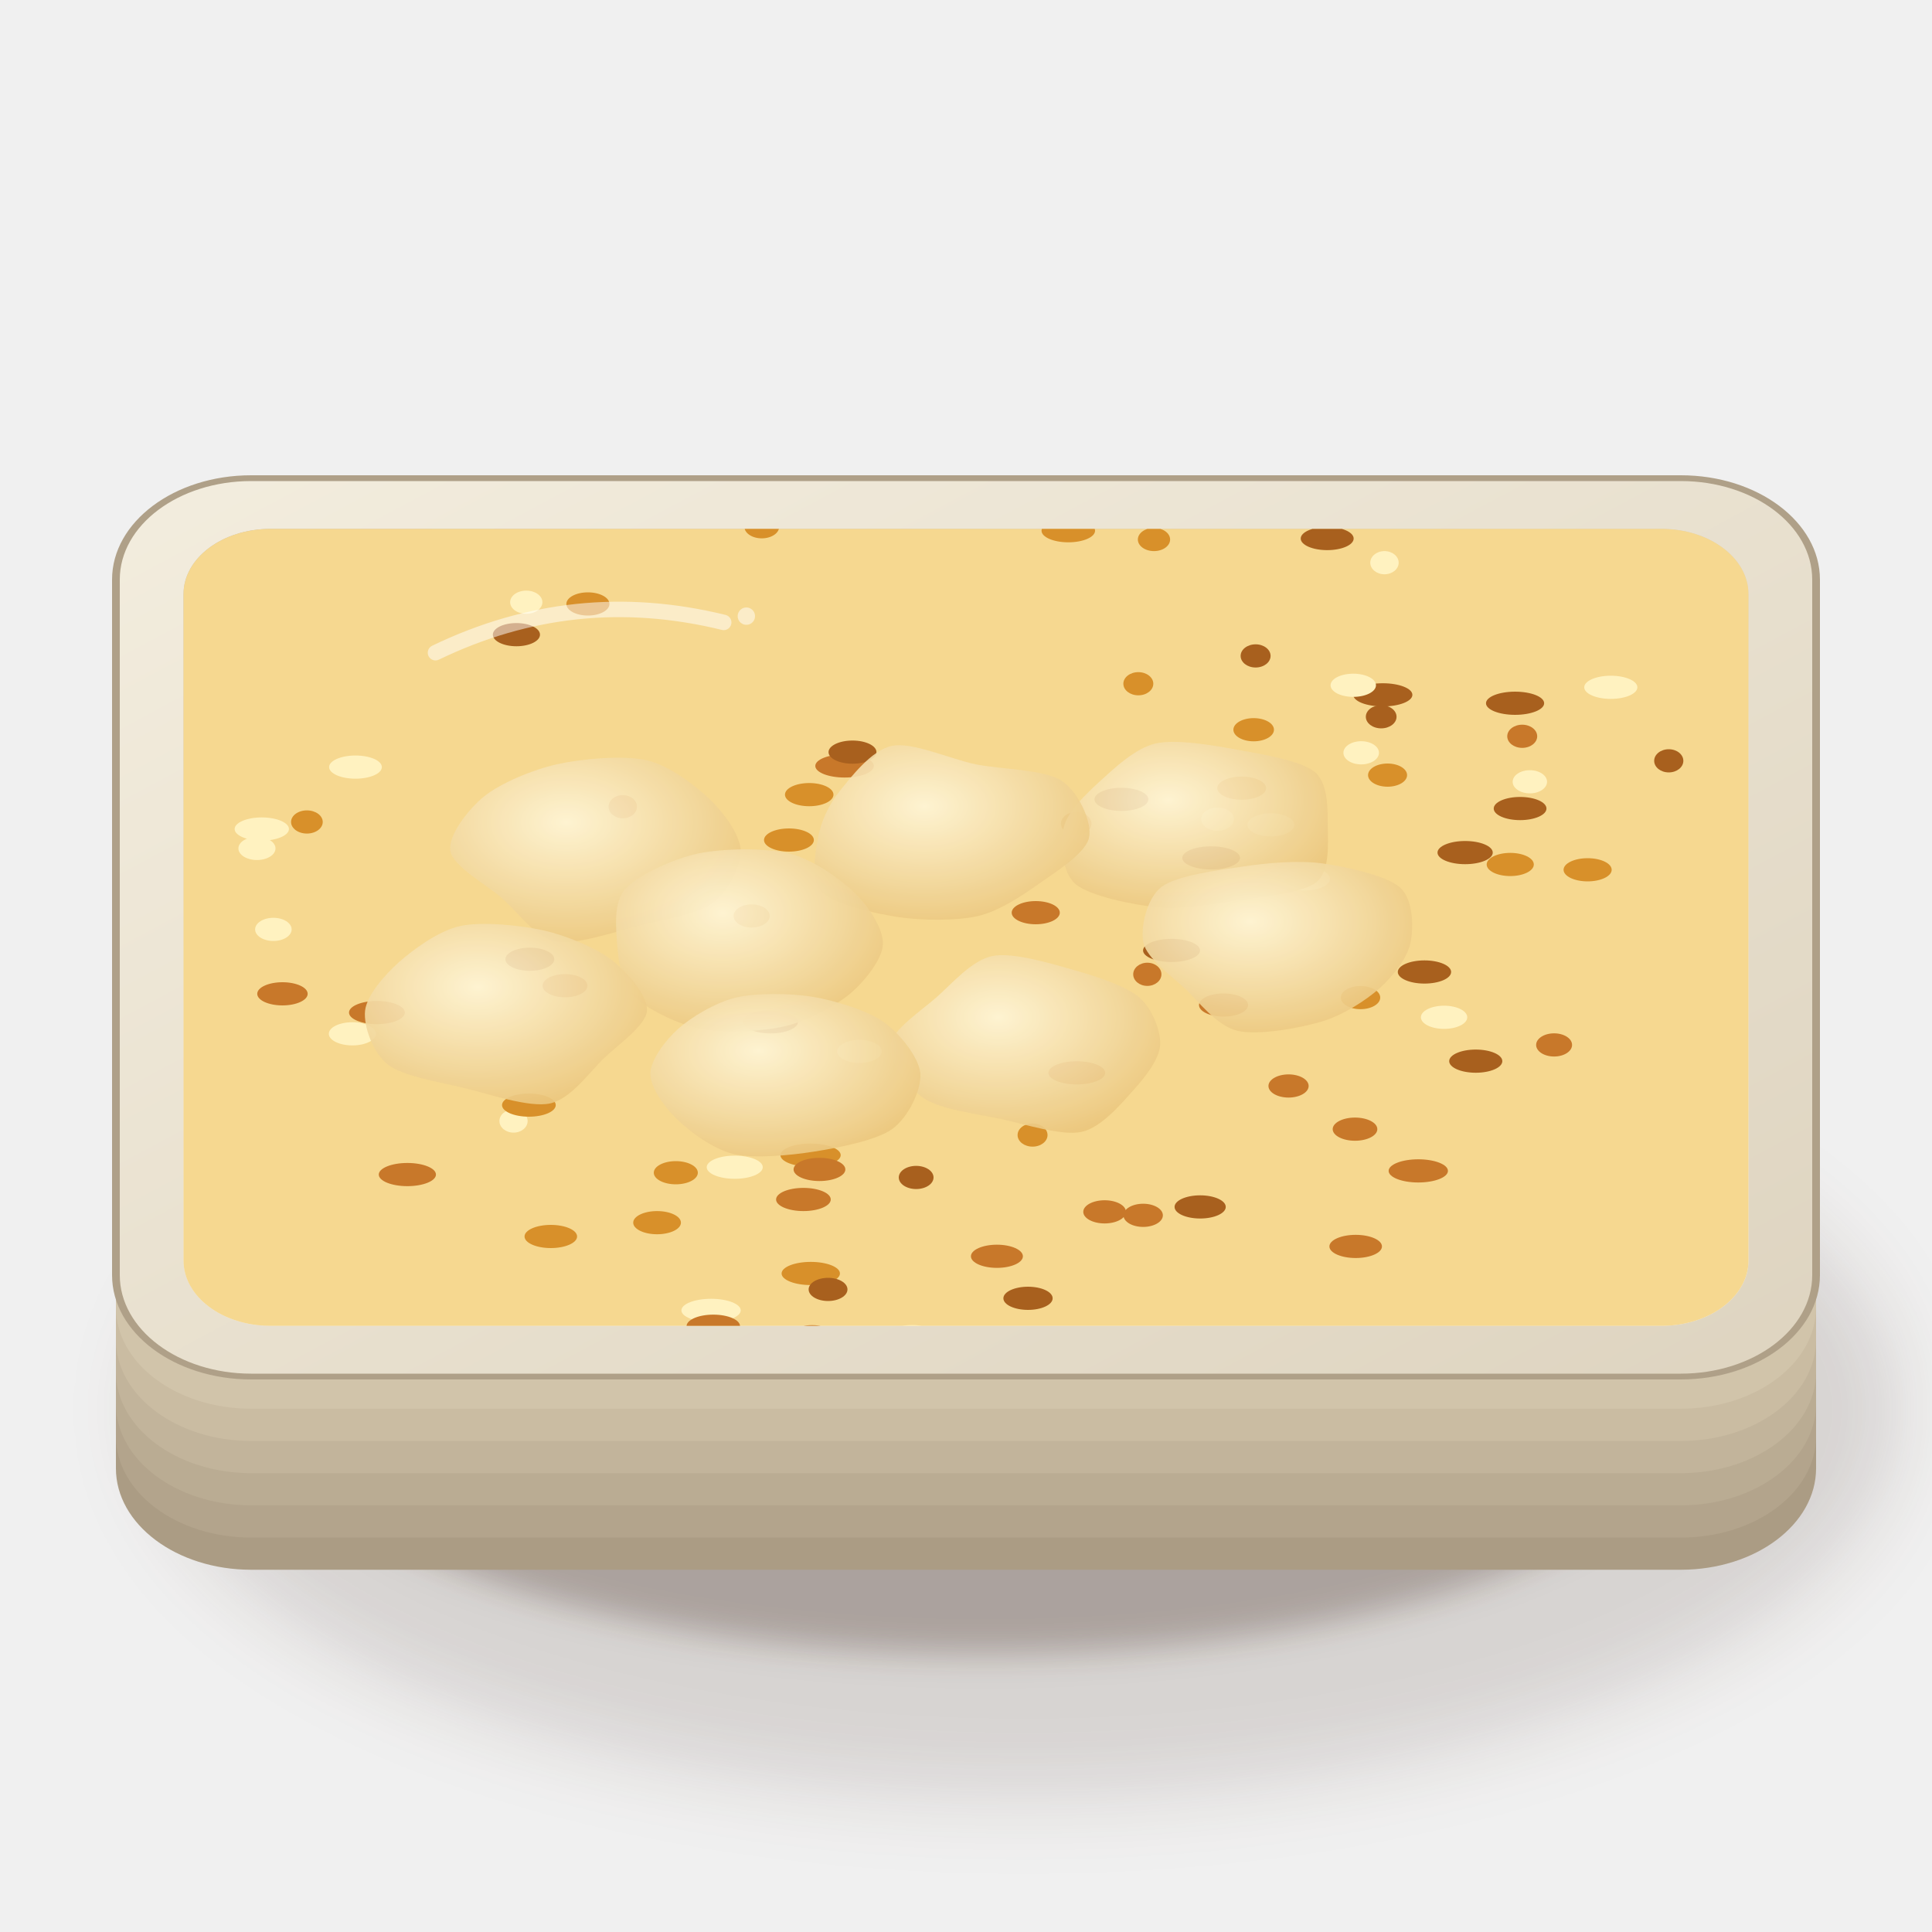
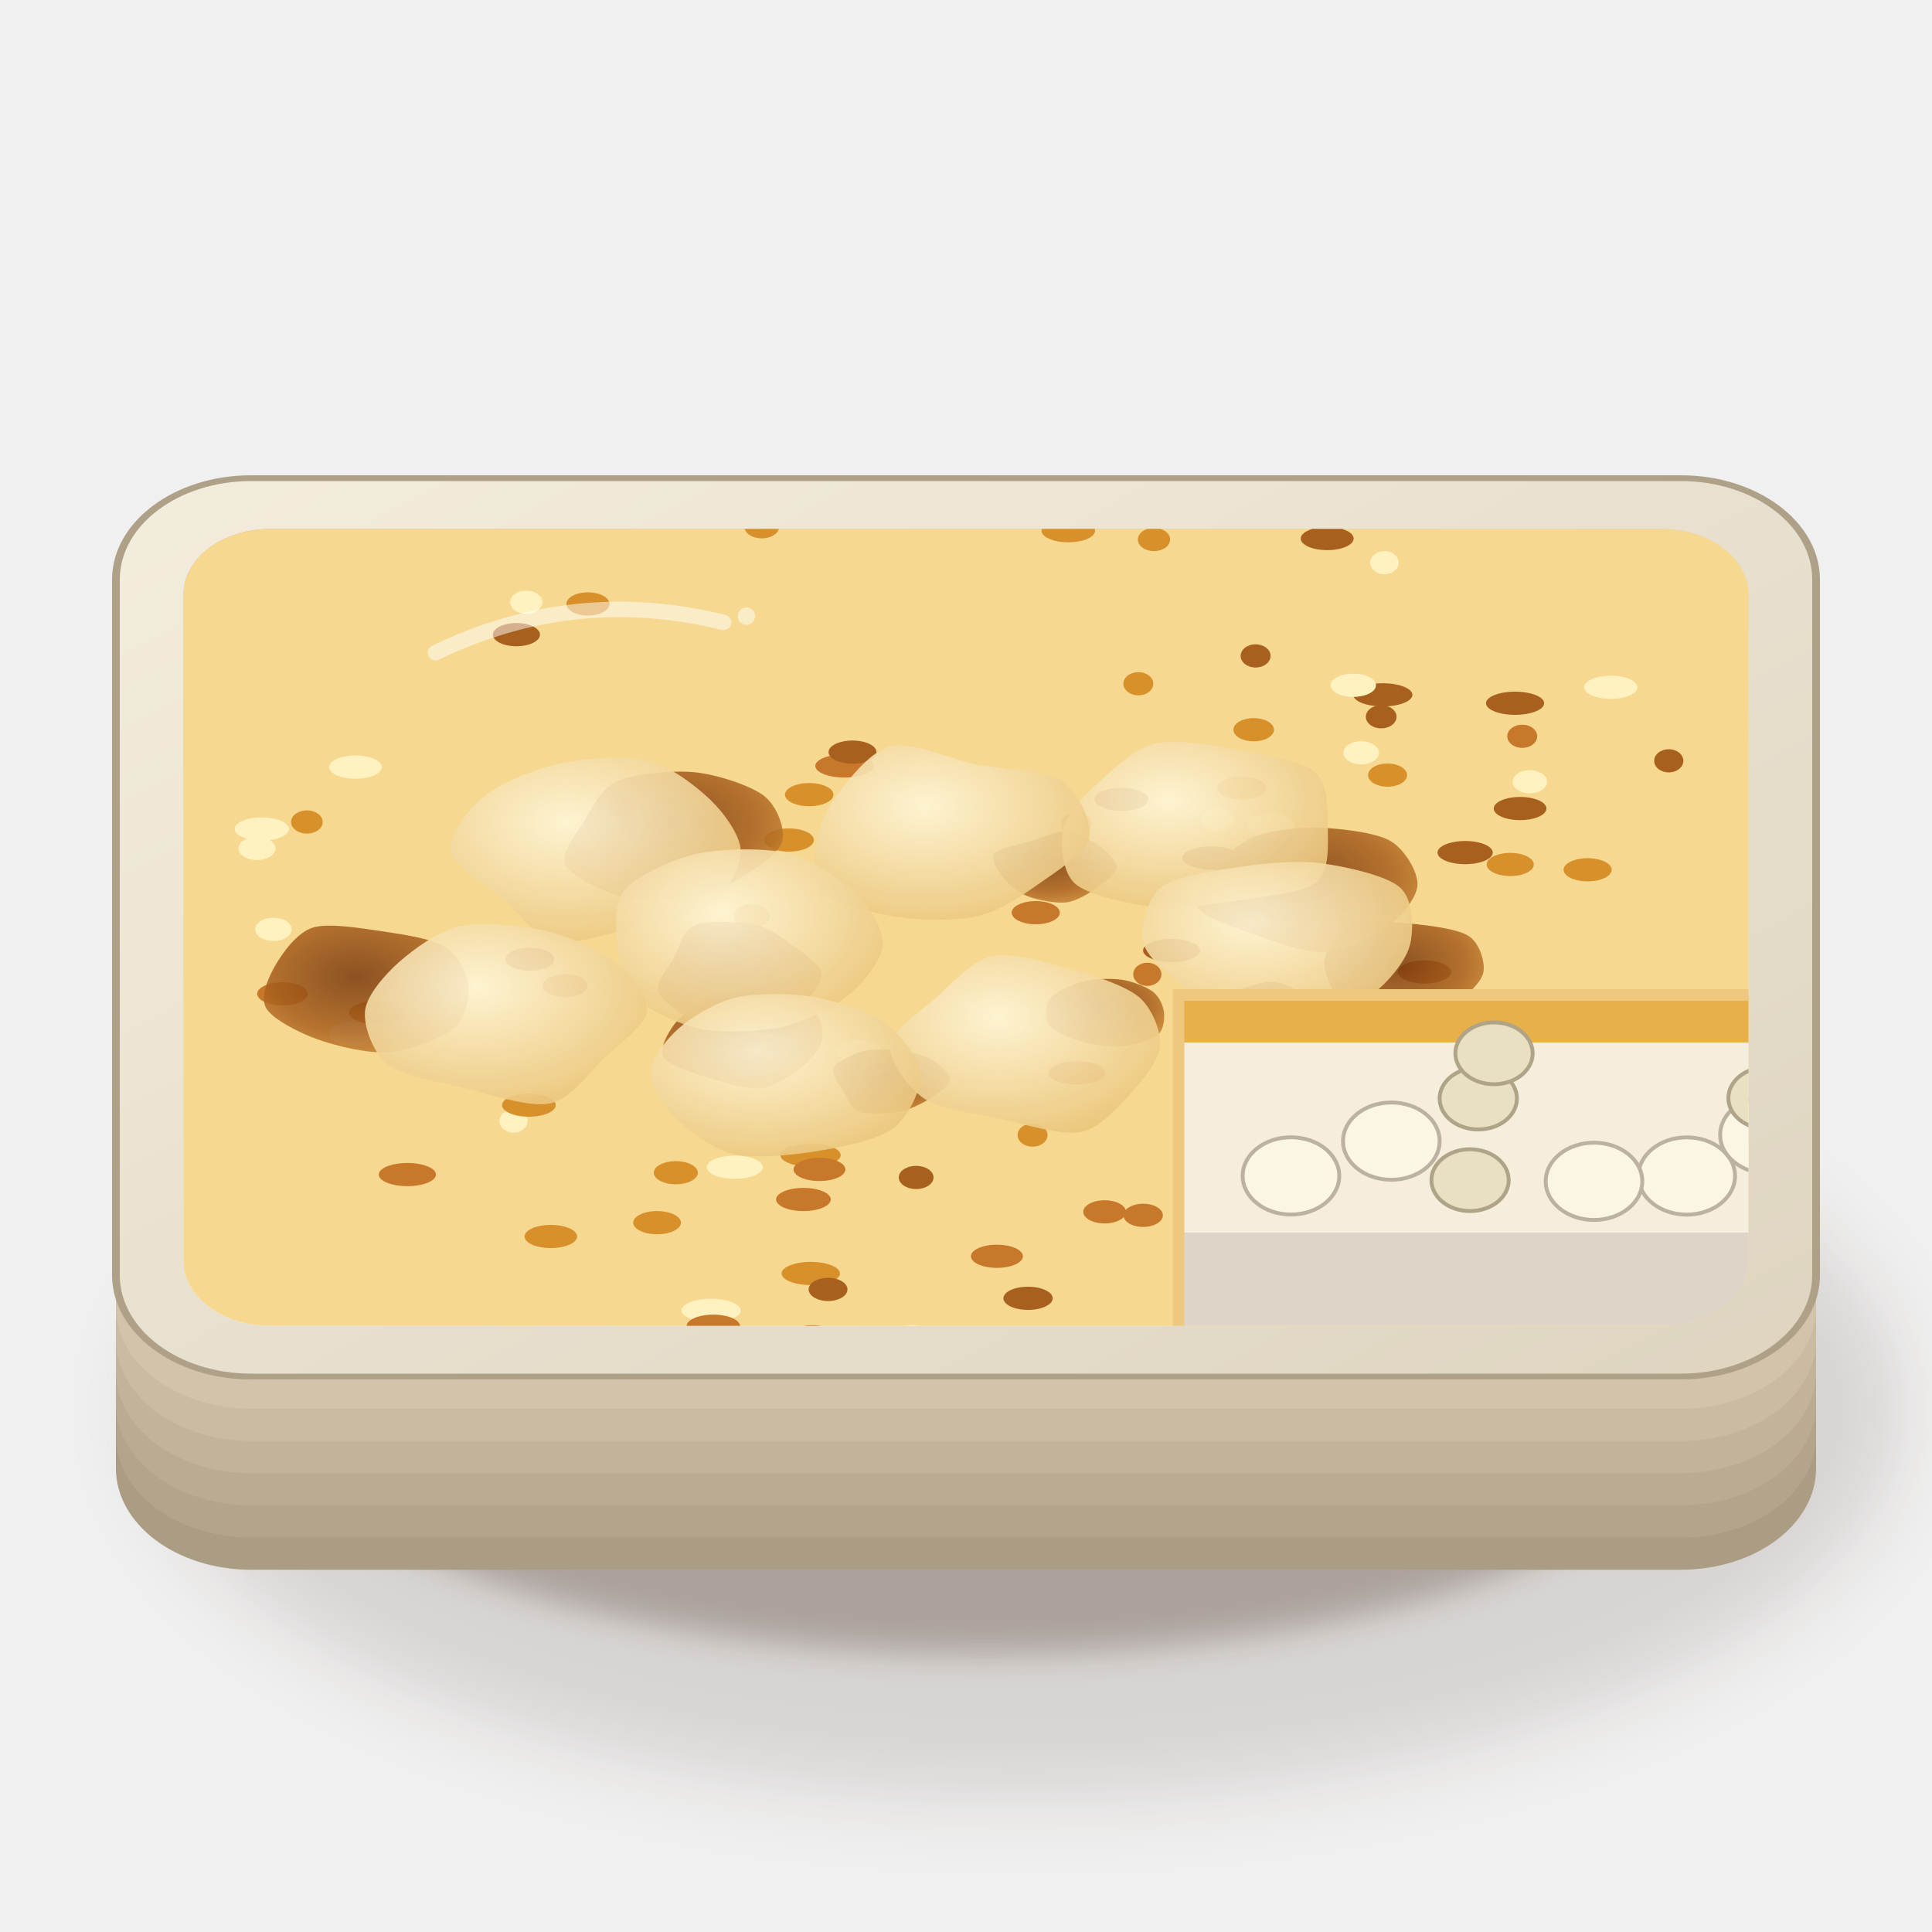
<svg xmlns="http://www.w3.org/2000/svg" viewBox="0 0 200 200" width="400" height="400">
  <defs>
    <filter id="gb_cauliflowercheese-1" x="-50%" y="-50%" width="200%" height="200%">
      <feGaussianBlur stdDeviation="4" />
    </filter>
    <filter id="gb_cauliflowercheese-2" x="-50%" y="-50%" width="200%" height="200%">
      <feGaussianBlur stdDeviation="1.6" />
    </filter>
    <linearGradient id="gb_cauliflowercheese-3" x1="0" y1="0" x2="1" y2="1">
      <stop offset="0" stop-color="#f3edde" />
      <stop offset="1" stop-color="#ded4c0" />
    </linearGradient>
    <linearGradient id="gb_cauliflowercheese-4" x1="0" y1="0" x2="0.3" y2="1">
      <stop offset="0" stop-color="#c3b8ab" />
      <stop offset="0.5" stop-color="#eae2d5" />
      <stop offset="1" stop-color="#f7f1e5" />
    </linearGradient>
    <clipPath id="gb_cauliflowercheese-5">
      <path d="M28,54.75 H172 A9,6.75 0 0 1 181,61.5 V130.5 A9,6.75 0 0 1 172,137.25 H28 A9,6.75 0 0 1 19,130.5 V61.5 A9,6.75 0 0 1 28,54.75Z" />
    </clipPath>
-     <radialGradient id="gb_cauliflowercheese-6" cx="0.4" cy="0.35" r="0.8">
+     <radialGradient id="gb_cauliflowercheese-6" cx="0.45" cy="0.4" r="0.8">
+       <stop offset="0" stop-color="#7a3a10" />
+       <stop offset="0.55" stop-color="#a8601e" />
+       <stop offset="1" stop-color="#e0a040" />
+     </radialGradient>
+     <linearGradient id="gb_cauliflowercheese-7" x1="0" y1="0" x2="0" y2="1">
+       <stop offset="0" stop-color="#e8b048" />
+       <stop offset="0.199" stop-color="#e8b048" />
+       <stop offset="0.2" stop-color="#f6eedc" />
+       <stop offset="0.999" stop-color="#f6eedc" />
+     </linearGradient>
+     <radialGradient id="gb_cauliflowercheese-8" cx="0.4" cy="0.35" r="0.8">
      <stop offset="0" stop-color="#fff6d8" />
      <stop offset="1" stop-color="#e8c070" />
    </radialGradient>
  </defs>
  <ellipse cx="106" cy="145.9" rx="90.68" ry="40.08" fill="#3a2212" opacity="0.14" filter="url(#gb_cauliflowercheese-1)" />
  <ellipse cx="102" cy="143.9" rx="74.48" ry="27.32" fill="#3a2212" opacity="0.28" filter="url(#gb_cauliflowercheese-2)" />
  <g transform="translate(100 116) scale(1 0.75)" fill="#ab9c84">
    <rect x="-88" y="-62" width="176" height="124" rx="14" />
  </g>
  <g transform="translate(100 112.67) scale(1 0.75)" fill="#b3a48c">
    <rect x="-88" y="-62" width="176" height="124" rx="14" />
  </g>
  <g transform="translate(100 109.33) scale(1 0.75)" fill="#baac93">
    <rect x="-88" y="-62" width="176" height="124" rx="14" />
  </g>
  <g transform="translate(100 106) scale(1 0.75)" fill="#c2b49b">
    <rect x="-88" y="-62" width="176" height="124" rx="14" />
  </g>
  <g transform="translate(100 102.67) scale(1 0.75)" fill="#cabca2">
    <rect x="-88" y="-62" width="176" height="124" rx="14" />
  </g>
  <g transform="translate(100 99.33) scale(1 0.75)" fill="#d1c4aa">
    <rect x="-88" y="-62" width="176" height="124" rx="14" />
  </g>
  <g transform="translate(100 96) scale(1 0.75)" fill="url(#gb_cauliflowercheese-3)" stroke="#afa088" stroke-width=".8" vector-effect="non-scaling-stroke">
    <rect x="-88" y="-62" width="176" height="124" rx="14" />
  </g>
  <path d="M28,54.75 H172 A9,6.75 0 0 1 181,61.5 V130.5 A9,6.75 0 0 1 172,137.25 H28 A9,6.75 0 0 1 19,130.5 V61.5 A9,6.75 0 0 1 28,54.75Z" fill="url(#gb_cauliflowercheese-4)" />
  <g clip-path="url(#gb_cauliflowercheese-5)">
    <rect width="200" height="200" fill="#f6d890" />
    <ellipse cx="156.34" cy="89.49" rx="2.44" ry="1.2" fill="#d8902a" />
    <ellipse cx="126.66" cy="104.04" rx="2.54" ry="1.2" fill="#c8782a" />
    <ellipse cx="36.8" cy="79.41" rx="2.73" ry="1.2" fill="#fff2c0" />
    <ellipse cx="147.46" cy="100.62" rx="2.76" ry="1.2" fill="#a8601e" />
    <ellipse cx="128.54" cy="81.59" rx="2.53" ry="1.2" fill="#d8902a" />
    <ellipse cx="103.2" cy="130.05" rx="2.69" ry="1.2" fill="#c8782a" />
    <ellipse cx="73.61" cy="135.65" rx="3.07" ry="1.2" fill="#fff2c0" />
    <ellipse cx="124.24" cy="124.94" rx="2.65" ry="1.2" fill="#a8601e" />
    <ellipse cx="69.96" cy="121.4" rx="2.28" ry="1.2" fill="#d8902a" />
    <ellipse cx="118.77" cy="100.86" rx="1.46" ry="1.2" fill="#c8782a" />
    <ellipse cx="158.37" cy="80.93" rx="1.78" ry="1.2" fill="#fff2c0" />
    <ellipse cx="142.98" cy="74.2" rx="1.59" ry="1.2" fill="#a8601e" />
    <ellipse cx="83.93" cy="131.83" rx="3.02" ry="1.2" fill="#d8902a" />
    <ellipse cx="140.27" cy="116.89" rx="2.31" ry="1.2" fill="#c8782a" />
    <ellipse cx="140.91" cy="77.93" rx="1.84" ry="1.2" fill="#fff2c0" />
    <ellipse cx="137.39" cy="55.75" rx="2.74" ry="1.2" fill="#a8601e" />
    <ellipse cx="60.86" cy="62.52" rx="2.23" ry="1.2" fill="#d8902a" />
    <ellipse cx="83.17" cy="124.17" rx="2.83" ry="1.2" fill="#c8782a" />
    <ellipse cx="36.48" cy="107.02" rx="2.44" ry="1.2" fill="#fff2c0" />
    <ellipse cx="116.09" cy="82.75" rx="2.79" ry="1.2" fill="#a8601e" />
    <ellipse cx="77.81" cy="94.82" rx="1.87" ry="1.2" fill="#d8902a" />
    <ellipse cx="157.58" cy="76.22" rx="1.55" ry="1.2" fill="#c8782a" />
    <ellipse cx="53.16" cy="116.05" rx="1.46" ry="1.2" fill="#fff2c0" />
    <ellipse cx="125.38" cy="88.81" rx="2.99" ry="1.2" fill="#a8601e" />
    <ellipse cx="110.59" cy="54.94" rx="2.77" ry="1.2" fill="#d8902a" />
    <ellipse cx="29.24" cy="102.88" rx="2.61" ry="1.2" fill="#c8782a" />
    <ellipse cx="123.16" cy="139.3" rx="2.15" ry="1.2" fill="#fff2c0" />
    <ellipse cx="143.15" cy="71.93" rx="3.06" ry="1.2" fill="#a8601e" />
    <ellipse cx="140.84" cy="103.27" rx="2.04" ry="1.2" fill="#d8902a" />
    <ellipse cx="39.02" cy="104.82" rx="2.89" ry="1.2" fill="#c8782a" />
    <ellipse cx="126.04" cy="84.8" rx="1.69" ry="1.2" fill="#fff2c0" />
    <ellipse cx="85.72" cy="133.48" rx="2.01" ry="1.2" fill="#a8601e" />
    <ellipse cx="78.86" cy="54.53" rx="1.8" ry="1.2" fill="#d8902a" />
    <ellipse cx="64.47" cy="83.51" rx="1.47" ry="1.2" fill="#c8782a" />
    <ellipse cx="131.56" cy="85.39" rx="2.42" ry="1.2" fill="#fff2c0" />
    <ellipse cx="172.75" cy="78.76" rx="1.51" ry="1.2" fill="#a8601e" />
    <ellipse cx="83.77" cy="82.26" rx="2.51" ry="1.2" fill="#d8902a" />
    <ellipse cx="87.43" cy="79.29" rx="3.03" ry="1.2" fill="#c8782a" />
    <ellipse cx="140.09" cy="70.94" rx="2.35" ry="1.2" fill="#fff2c0" />
    <ellipse cx="129.98" cy="67.9" rx="1.55" ry="1.2" fill="#a8601e" />
    <ellipse cx="68.02" cy="126.57" rx="2.47" ry="1.2" fill="#d8902a" />
    <ellipse cx="114.35" cy="125.45" rx="2.21" ry="1.2" fill="#c8782a" />
    <ellipse cx="94.41" cy="138.37" rx="2.91" ry="1.2" fill="#fff2c0" />
    <ellipse cx="54.85" cy="99.3" rx="2.53" ry="1.2" fill="#a8601e" />
    <ellipse cx="164.35" cy="90.04" rx="2.49" ry="1.2" fill="#d8902a" />
    <ellipse cx="73.84" cy="137.29" rx="2.77" ry="1.2" fill="#c8782a" />
    <ellipse cx="28.3" cy="96.21" rx="1.89" ry="1.2" fill="#fff2c0" />
    <ellipse cx="121.28" cy="98.39" rx="2.95" ry="1.2" fill="#a8601e" />
    <ellipse cx="111.41" cy="85.26" rx="1.58" ry="1.2" fill="#d8902a" />
    <ellipse cx="107.22" cy="94.48" rx="2.49" ry="1.2" fill="#c8782a" />
    <ellipse cx="166.75" cy="71.15" rx="2.75" ry="1.2" fill="#fff2c0" />
    <ellipse cx="100.42" cy="141.91" rx="3.08" ry="1.2" fill="#a8601e" />
    <ellipse cx="31.77" cy="85.09" rx="1.64" ry="1.2" fill="#d8902a" />
    <ellipse cx="111.47" cy="111.06" rx="2.94" ry="1.2" fill="#c8782a" />
    <ellipse cx="88.97" cy="108.84" rx="2.3" ry="1.2" fill="#fff2c0" />
    <ellipse cx="151.67" cy="88.26" rx="2.86" ry="1.2" fill="#a8601e" />
    <ellipse cx="83.91" cy="119.58" rx="3.12" ry="1.2" fill="#d8902a" />
    <ellipse cx="118.34" cy="125.81" rx="2.04" ry="1.2" fill="#c8782a" />
    <ellipse cx="143.32" cy="58.25" rx="1.47" ry="1.2" fill="#fff2c0" />
    <ellipse cx="152.77" cy="109.85" rx="2.75" ry="1.2" fill="#a8601e" />
    <ellipse cx="57.02" cy="128" rx="2.72" ry="1.2" fill="#d8902a" />
    <ellipse cx="133.39" cy="112.42" rx="2.08" ry="1.2" fill="#c8782a" />
    <ellipse cx="111.88" cy="51.67" rx="2.58" ry="1.2" fill="#fff2c0" />
    <ellipse cx="156.84" cy="72.8" rx="3.01" ry="1.2" fill="#a8601e" />
    <ellipse cx="143.64" cy="80.24" rx="2.02" ry="1.2" fill="#d8902a" />
    <ellipse cx="140.34" cy="129.03" rx="2.72" ry="1.2" fill="#c8782a" />
    <ellipse cx="76.06" cy="120.83" rx="2.9" ry="1.2" fill="#fff2c0" />
    <ellipse cx="106.42" cy="134.4" rx="2.55" ry="1.2" fill="#a8601e" />
    <ellipse cx="81.67" cy="86.96" rx="2.58" ry="1.2" fill="#d8902a" />
    <ellipse cx="146.82" cy="121.21" rx="3.07" ry="1.2" fill="#c8782a" />
    <ellipse cx="149.49" cy="105.31" rx="2.4" ry="1.2" fill="#fff2c0" />
    <ellipse cx="88.25" cy="77.86" rx="2.48" ry="1.2" fill="#a8601e" />
    <ellipse cx="119.46" cy="55.85" rx="1.67" ry="1.2" fill="#d8902a" />
    <ellipse cx="160.88" cy="108.17" rx="1.86" ry="1.2" fill="#c8782a" />
    <ellipse cx="54.48" cy="62.34" rx="1.67" ry="1.2" fill="#fff2c0" />
    <ellipse cx="53.46" cy="65.7" rx="2.44" ry="1.2" fill="#a8601e" />
    <ellipse cx="117.84" cy="70.78" rx="1.55" ry="1.2" fill="#d8902a" />
    <ellipse cx="84.07" cy="138.38" rx="2.64" ry="1.2" fill="#c8782a" />
    <ellipse cx="26.6" cy="87.83" rx="1.92" ry="1.2" fill="#fff2c0" />
    <ellipse cx="94.84" cy="121.89" rx="1.8" ry="1.2" fill="#a8601e" />
    <ellipse cx="106.89" cy="117.5" rx="1.55" ry="1.2" fill="#d8902a" />
    <ellipse cx="42.17" cy="121.59" rx="2.96" ry="1.2" fill="#c8782a" />
    <ellipse cx="135.08" cy="90.98" rx="2.6" ry="1.2" fill="#fff2c0" />
    <ellipse cx="157.36" cy="83.7" rx="2.73" ry="1.2" fill="#a8601e" />
    <ellipse cx="54.75" cy="114.4" rx="2.78" ry="1.2" fill="#d8902a" />
    <ellipse cx="84.83" cy="121.06" rx="2.68" ry="1.2" fill="#c8782a" />
    <ellipse cx="27.1" cy="85.82" rx="2.81" ry="1.2" fill="#fff2c0" />
    <ellipse cx="79.77" cy="105.78" rx="2.84" ry="1.2" fill="#a8601e" />
    <ellipse cx="129.78" cy="75.54" rx="2.1" ry="1.2" fill="#d8902a" />
    <ellipse cx="58.49" cy="102.04" rx="2.32" ry="1.2" fill="#c8782a" />
-     <path d="M137.45,85.61C137.47,87.32 137.69,90.2 136.25,91.34C134.81,92.49 130.31,92.87 127.84,93.25C125.36,93.64 122.25,94.18 119.77,93.92C117.3,93.66 112.78,92.76 111.33,91.51C109.88,90.27 109.75,87.2 110.13,85.61C110.51,84.01 112.44,82.18 113.86,80.88C115.28,79.59 117.48,77.47 119.61,76.97C121.73,76.48 125.54,77.15 128.02,77.6C130.5,78.04 134.71,78.73 136.12,79.93C137.54,81.13 137.43,83.9 137.45,85.61Z" fill="url(#gb_cauliflowercheese-6)" opacity=".9" />
-     <path d="M112.73,86.74C112.37,88.35 109.18,90.33 107.46,91.55C105.74,92.76 103.41,94.32 101.25,94.83C99.08,95.33 95.44,95.3 93.01,94.94C90.59,94.57 86.33,93.61 85.08,92.38C83.83,91.15 84.4,88.3 84.68,86.74C84.95,85.17 85.74,83.37 86.89,81.94C88.04,80.51 90.22,77.63 92.34,77.21C94.45,76.78 98.37,78.58 101,79.12C103.63,79.65 108.11,79.65 109.87,80.8C111.63,81.94 113.1,85.12 112.73,86.74Z" fill="url(#gb_cauliflowercheese-6)" opacity=".9" />
-     <path d="M76.68,88.08C76.72,89.69 75.36,92.32 73.78,93.48C72.19,94.65 68.58,95.25 66.13,95.84C63.69,96.43 59.62,97.88 57.49,97.44C55.35,97 53.51,94.31 51.88,92.91C50.25,91.51 46.88,89.66 46.62,88.08C46.36,86.51 48.46,83.78 50.12,82.44C51.78,81.09 55.15,79.67 57.68,79.11C60.2,78.55 64.57,78.15 66.95,78.7C69.33,79.25 72.07,81.39 73.53,82.79C74.99,84.2 76.64,86.48 76.68,88.08Z" fill="url(#gb_cauliflowercheese-6)" opacity=".9" />
-     <path d="M146.01,97.61C145.69,99.18 144.16,101.11 142.78,102.33C141.4,103.56 139,105.11 136.79,105.76C134.59,106.42 130.2,107.22 128.08,106.7C125.95,106.19 124.08,103.67 122.63,102.3C121.17,100.94 118.73,99.19 118.37,97.61C118.02,96.04 118.7,93 120.24,91.81C121.79,90.62 126.18,90.07 128.67,89.7C131.16,89.33 134.39,89.04 136.83,89.37C139.28,89.7 143.57,90.64 144.94,91.88C146.32,93.11 146.34,96.04 146.01,97.61Z" fill="url(#gb_cauliflowercheese-6)" opacity=".9" />
-     <path d="M91.4,97.75C91.33,99.32 89.5,101.61 87.98,102.88C86.46,104.16 83.59,105.69 81.27,106.23C78.96,106.78 74.91,106.99 72.55,106.52C70.19,106.05 66.85,104.4 65.55,103.09C64.26,101.77 64.02,99.41 63.89,97.75C63.77,96.09 63.47,93.43 64.73,92.02C65.98,90.62 69.69,88.91 72.24,88.36C74.79,87.81 79.3,87.76 81.73,88.36C84.16,88.97 86.99,90.99 88.44,92.39C89.9,93.8 91.47,96.17 91.4,97.75Z" fill="url(#gb_cauliflowercheese-6)" opacity=".9" />
-     <path d="M66.97,104.64C66.85,106.16 64.05,108.09 62.54,109.53C61.04,110.96 59.11,113.76 56.93,114.23C54.76,114.69 50.57,113.23 48.05,112.63C45.54,112.02 41.7,111.41 40.16,110.21C38.62,109.02 37.62,106.24 37.79,104.64C37.96,103.05 39.82,100.92 41.3,99.6C42.78,98.29 45.4,96.35 47.65,95.86C49.9,95.37 53.94,95.79 56.29,96.32C58.65,96.85 61.74,98.14 63.34,99.39C64.94,100.64 67.09,103.12 66.97,104.64Z" fill="url(#gb_cauliflowercheese-6)" opacity=".9" />
-     <path d="M120.1,108.2C120,109.63 118.57,111.49 117.35,112.83C116.14,114.18 114.04,116.72 111.97,117.17C109.9,117.62 106.03,116.35 103.58,115.83C101.14,115.31 97.37,114.85 95.65,113.71C93.94,112.56 91.97,109.77 92.15,108.2C92.34,106.64 95.31,104.67 96.9,103.28C98.49,101.89 100.6,99.38 102.77,98.96C104.93,98.54 109.06,99.82 111.34,100.47C113.63,101.11 116.66,102.12 117.98,103.28C119.29,104.44 120.19,106.77 120.1,108.2Z" fill="url(#gb_cauliflowercheese-6)" opacity=".9" />
-     <path d="M95.27,111.12C95.41,112.77 94.06,115.63 92.4,116.85C90.75,118.06 86.71,118.83 84.23,119.22C81.76,119.61 78.05,119.96 75.92,119.46C73.79,118.95 71.33,117.08 70.04,115.83C68.75,114.58 67.3,112.52 67.33,111.12C67.35,109.72 68.89,107.67 70.22,106.49C71.54,105.31 74.08,103.76 76.17,103.27C78.26,102.77 81.84,102.81 84.14,103.19C86.44,103.57 89.83,104.62 91.5,105.81C93.16,107 95.13,109.46 95.27,111.12Z" fill="url(#gb_cauliflowercheese-6)" opacity=".9" />
+     <path d="M120.49,104.78C120.57,105.45 120.49,106.61 119.84,107.14C119.2,107.67 117.34,108.2 116.19,108.31C115.04,108.42 113.3,108.19 112.17,107.88C111.04,107.56 109.19,106.87 108.67,106.19C108.15,105.51 108.17,104.05 108.69,103.36C109.2,102.68 110.99,101.9 112.1,101.61C113.22,101.32 115.05,101.26 116.14,101.42C117.22,101.58 118.69,102.16 119.35,102.66C120,103.17 120.42,104.1 120.49,104.78Z" fill="url(#gb_cauliflowercheese-6)" opacity=".85" />
+     <path d="M85.13,107.59C84.99,108.52 83.95,109.7 83,110.45C82.05,111.21 80.23,112.46 78.8,112.64C77.36,112.81 74.96,112.09 73.44,111.61C71.93,111.14 69.24,110.32 68.7,109.47C68.16,108.62 69.16,106.86 69.86,105.96C70.56,105.07 72.06,104.02 73.4,103.52C74.73,103.02 77.19,102.51 78.77,102.62C80.35,102.73 82.98,103.51 83.93,104.26C84.89,105 85.27,106.66 85.13,107.59Z" fill="url(#gb_cauliflowercheese-6)" opacity=".85" />
+     <path d="M48.5,102.01C48.63,103.27 48.22,105.4 46.98,106.44C45.74,107.47 42.34,108.75 40.22,108.92C38.1,109.09 34.74,108.27 32.83,107.58C30.93,106.9 28.18,105.49 27.54,104.34C26.89,103.19 27.79,101.15 28.52,99.9C29.26,98.65 30.72,96.53 32.42,96.01C34.11,95.5 37.77,96.15 39.83,96.45C41.88,96.75 44.8,97.2 46.1,98.03C47.4,98.86 48.36,100.75 48.5,102.01Z" fill="url(#gb_cauliflowercheese-6)" opacity=".85" />
+     <path d="M98.34,111.8C98.3,112.42 96.91,113.32 96.12,113.81C95.33,114.3 94.16,114.88 93.09,115.07C92.02,115.26 89.85,115.41 88.98,115.08C88.1,114.75 87.65,113.55 87.25,112.87C86.85,112.18 86.01,111.13 86.32,110.53C86.62,109.93 88.28,109.11 89.28,108.84C90.29,108.57 91.96,108.62 93.03,108.74C94.09,108.86 95.6,109.19 96.39,109.65C97.19,110.11 98.39,111.18 98.34,111.8Z" fill="url(#gb_cauliflowercheese-6)" opacity=".85" />
+     <path d="M153.57,100.61C153.4,101.64 151.99,102.9 150.91,103.74C149.83,104.58 147.94,106.02 146.35,106.23C144.77,106.44 141.62,105.76 140.34,105.15C139.06,104.53 138.27,103.05 137.8,102.12C137.33,101.2 136.88,99.94 137.21,98.98C137.53,98.02 138.65,96.22 139.99,95.72C141.34,95.22 144.36,95.45 146.17,95.63C147.98,95.81 150.95,96.16 152.06,96.91C153.18,97.65 153.74,99.59 153.57,100.61Z" fill="url(#gb_cauliflowercheese-6)" opacity=".85" />
+     <path d="M146.74,91.59C146.69,92.93 145.04,94.91 143.57,95.96C142.1,97 139,98.43 136.95,98.55C134.91,98.67 131.88,97.45 129.94,96.76C128,96.07 124.62,95.04 124.03,93.97C123.44,92.9 125.11,90.77 126.01,89.65C126.91,88.54 128.45,87.13 130.04,86.54C131.64,85.94 134.56,85.61 136.64,85.69C138.72,85.76 142.41,86.17 143.93,87.05C145.44,87.94 146.79,90.26 146.74,91.59Z" fill="url(#gb_cauliflowercheese-6)" opacity=".85" />
+     <path d="M115.62,89.8C115.59,90.45 114.33,91.36 113.54,91.91C112.76,92.45 111.48,93.28 110.42,93.41C109.35,93.55 107.43,93.17 106.46,92.81C105.49,92.44 104.47,91.64 103.94,90.98C103.41,90.32 102.5,88.98 102.92,88.39C103.33,87.8 105.59,87.41 106.72,87.06C107.85,86.71 109.39,86 110.45,86.07C111.51,86.15 113.02,87 113.79,87.56C114.57,88.12 115.66,89.14 115.62,89.8Z" fill="url(#gb_cauliflowercheese-6)" opacity=".85" />
+     <path d="M85.04,100.74C85.16,101.63 84.06,103.2 83.02,103.91C81.98,104.62 79.76,105.2 78.11,105.45C76.46,105.71 73.53,106.03 72.04,105.61C70.55,105.18 68.49,103.57 68.15,102.61C67.8,101.65 69.16,100.24 69.73,99.21C70.3,98.19 70.67,96.29 71.94,95.77C73.21,95.25 76.65,95.4 78.19,95.73C79.73,96.06 81.18,97.23 82.21,97.98C83.23,98.73 84.92,99.85 85.04,100.74Z" fill="url(#gb_cauliflowercheese-6)" opacity=".85" />
+     <path d="M80.99,87.05C80.68,88.29 78.46,89.79 77.05,90.66C75.63,91.53 73.49,92.53 71.58,92.86C69.67,93.18 66.28,93.32 64.32,92.82C62.37,92.32 59.11,90.7 58.53,89.53C57.95,88.35 59.66,86.3 60.47,85C61.27,83.7 62.18,81.61 63.91,80.85C65.63,80.09 69.68,79.71 71.96,79.95C74.24,80.18 77.75,81.33 79.11,82.4C80.46,83.47 81.3,85.81 80.99,87.05Z" fill="url(#gb_cauliflowercheese-6)" opacity=".85" />
+     <path d="M136.7,105.32C136.77,106.02 136.37,107.17 135.66,107.77C134.96,108.36 133.11,109.25 131.98,109.3C130.84,109.36 129.16,108.53 128.11,108.12C127.06,107.72 125.4,107.19 124.99,106.59C124.58,105.99 124.91,104.74 125.38,104.13C125.85,103.53 127.15,102.91 128.12,102.53C129.1,102.16 130.83,101.55 131.89,101.64C132.95,101.73 134.46,102.57 135.18,103.12C135.9,103.67 136.62,104.62 136.7,105.32Z" fill="url(#gb_cauliflowercheese-6)" opacity=".85" />
+     <path d="M137.45,85.61C137.47,87.32 137.69,90.2 136.25,91.34C134.81,92.49 130.31,92.87 127.84,93.25C125.36,93.64 122.25,94.18 119.77,93.92C117.3,93.66 112.78,92.76 111.33,91.51C109.88,90.27 109.75,87.2 110.13,85.61C110.51,84.01 112.44,82.18 113.86,80.88C115.28,79.59 117.48,77.47 119.61,76.97C121.73,76.48 125.54,77.15 128.02,77.6C130.5,78.04 134.71,78.73 136.12,79.93C137.54,81.13 137.43,83.9 137.45,85.61Z" fill="url(#gb_cauliflowercheese-8)" opacity=".9" />
+     <path d="M112.73,86.74C112.37,88.35 109.18,90.33 107.46,91.55C105.74,92.76 103.41,94.32 101.25,94.83C99.08,95.33 95.44,95.3 93.01,94.94C90.59,94.57 86.33,93.61 85.08,92.38C83.83,91.15 84.4,88.3 84.68,86.74C84.95,85.17 85.74,83.37 86.89,81.94C88.04,80.51 90.22,77.63 92.34,77.21C94.45,76.78 98.37,78.58 101,79.12C103.63,79.65 108.11,79.65 109.87,80.8C111.63,81.94 113.1,85.12 112.73,86.74Z" fill="url(#gb_cauliflowercheese-8)" opacity=".9" />
+     <path d="M76.68,88.08C76.72,89.69 75.36,92.32 73.78,93.48C72.19,94.65 68.58,95.25 66.13,95.84C63.69,96.43 59.62,97.88 57.49,97.44C55.35,97 53.51,94.31 51.88,92.91C50.25,91.51 46.88,89.66 46.62,88.08C46.36,86.51 48.46,83.78 50.12,82.44C51.78,81.09 55.15,79.67 57.68,79.11C60.2,78.55 64.57,78.15 66.95,78.7C69.33,79.25 72.07,81.39 73.53,82.79C74.99,84.2 76.64,86.48 76.68,88.08Z" fill="url(#gb_cauliflowercheese-8)" opacity=".9" />
+     <path d="M146.01,97.61C145.69,99.18 144.16,101.11 142.78,102.33C141.4,103.56 139,105.11 136.79,105.76C134.59,106.42 130.2,107.22 128.08,106.7C125.95,106.19 124.08,103.67 122.63,102.3C121.17,100.94 118.73,99.19 118.37,97.61C118.02,96.04 118.7,93 120.24,91.81C121.79,90.62 126.18,90.07 128.67,89.7C131.16,89.33 134.39,89.04 136.83,89.37C139.28,89.7 143.57,90.64 144.94,91.88C146.32,93.11 146.34,96.04 146.01,97.61Z" fill="url(#gb_cauliflowercheese-8)" opacity=".9" />
+     <path d="M91.4,97.75C91.33,99.32 89.5,101.61 87.98,102.88C86.46,104.16 83.59,105.69 81.27,106.23C78.96,106.78 74.91,106.99 72.55,106.52C70.19,106.05 66.85,104.4 65.55,103.09C64.26,101.77 64.02,99.41 63.89,97.75C63.77,96.09 63.47,93.43 64.73,92.02C65.98,90.62 69.69,88.91 72.24,88.36C74.79,87.81 79.3,87.76 81.73,88.36C84.16,88.97 86.99,90.99 88.44,92.39C89.9,93.8 91.47,96.17 91.4,97.75Z" fill="url(#gb_cauliflowercheese-8)" opacity=".9" />
+     <path d="M66.97,104.64C66.85,106.16 64.05,108.09 62.54,109.53C61.04,110.96 59.11,113.76 56.93,114.23C54.76,114.69 50.57,113.23 48.05,112.63C45.54,112.02 41.7,111.41 40.16,110.21C38.62,109.02 37.62,106.24 37.79,104.64C37.96,103.05 39.82,100.92 41.3,99.6C42.78,98.29 45.4,96.35 47.65,95.86C49.9,95.37 53.94,95.79 56.29,96.32C58.65,96.85 61.74,98.14 63.34,99.39C64.94,100.64 67.09,103.12 66.97,104.64Z" fill="url(#gb_cauliflowercheese-8)" opacity=".9" />
+     <path d="M120.1,108.2C120,109.63 118.57,111.49 117.35,112.83C116.14,114.18 114.04,116.72 111.97,117.17C109.9,117.62 106.03,116.35 103.58,115.83C101.14,115.31 97.37,114.85 95.65,113.71C93.94,112.56 91.97,109.77 92.15,108.2C92.34,106.64 95.31,104.67 96.9,103.28C98.49,101.89 100.6,99.38 102.77,98.96C104.93,98.54 109.06,99.82 111.34,100.47C113.63,101.11 116.66,102.12 117.98,103.28C119.29,104.44 120.19,106.77 120.1,108.2Z" fill="url(#gb_cauliflowercheese-8)" opacity=".9" />
+     <path d="M95.27,111.12C95.41,112.77 94.06,115.63 92.4,116.85C90.75,118.06 86.71,118.83 84.23,119.22C81.76,119.61 78.05,119.96 75.92,119.46C73.79,118.95 71.33,117.08 70.04,115.83C68.75,114.58 67.3,112.52 67.33,111.12C67.35,109.72 68.89,107.67 70.22,106.49C71.54,105.31 74.08,103.76 76.17,103.27C78.26,102.77 81.84,102.81 84.14,103.19C86.44,103.57 89.83,104.62 91.5,105.81C93.16,107 95.13,109.46 95.27,111.12Z" fill="url(#gb_cauliflowercheese-8)" opacity=".9" />
+     <polygon points="122,127.6 190,127.6 190,177.1 122,177.1" fill="#ded5c8" />
+     <polygon points="122,103 122,152.5 122,177.1 122,127.6" fill="url(#gb_cauliflowercheese-7)" />
+     <polygon points="122,103 122,152.5 122,177.1 122,127.6" fill="#3a2212" opacity=".25" />
+     <polygon points="122,103 190,103 190,127.6 122,127.6" fill="url(#gb_cauliflowercheese-7)" />
+     <ellipse cx="174.61" cy="121.74" rx="5" ry="4" fill="#fbf6e4" stroke="#bcb2a1" stroke-width=".4" />
+     <ellipse cx="144.03" cy="118.13" rx="5" ry="4" fill="#fbf6e4" stroke="#bcb2a1" stroke-width=".4" />
+     <ellipse cx="133.64" cy="121.73" rx="5" ry="4" fill="#fbf6e4" stroke="#bcb2a1" stroke-width=".4" />
+     <ellipse cx="165.01" cy="122.29" rx="5" ry="4" fill="#fbf6e4" stroke="#bcb2a1" stroke-width=".4" />
+     <ellipse cx="183.07" cy="117.48" rx="5" ry="4" fill="#fbf6e4" stroke="#bcb2a1" stroke-width=".4" />
+     <ellipse cx="153.03" cy="113.72" rx="4" ry="3.2" fill="#e8e0c0" stroke="#afa388" stroke-width=".4" />
+     <ellipse cx="154.66" cy="109.04" rx="4" ry="3.2" fill="#e8e0c0" stroke="#afa388" stroke-width=".4" />
+     <ellipse cx="182.92" cy="113.67" rx="4" ry="3.2" fill="#e8e0c0" stroke="#afa388" stroke-width=".4" />
+     <ellipse cx="152.18" cy="122.17" rx="4" ry="3.2" fill="#e8e0c0" stroke="#afa388" stroke-width=".4" />
+     <polyline points="122,152.5 122,103 190,103" fill="none" stroke="#efc87f" stroke-width="1.2" />
  </g>
  <g transform="translate(60 66) rotate(-6)">
    <path d="M-15,0 Q0,-5.4 15,0" stroke="#fff" stroke-width="1.6" fill="none" stroke-linecap="round" opacity="0.5" />
    <circle cx="17.4" cy="-.4" r=".9" fill="#fff" opacity="0.5" />
  </g>
</svg>
